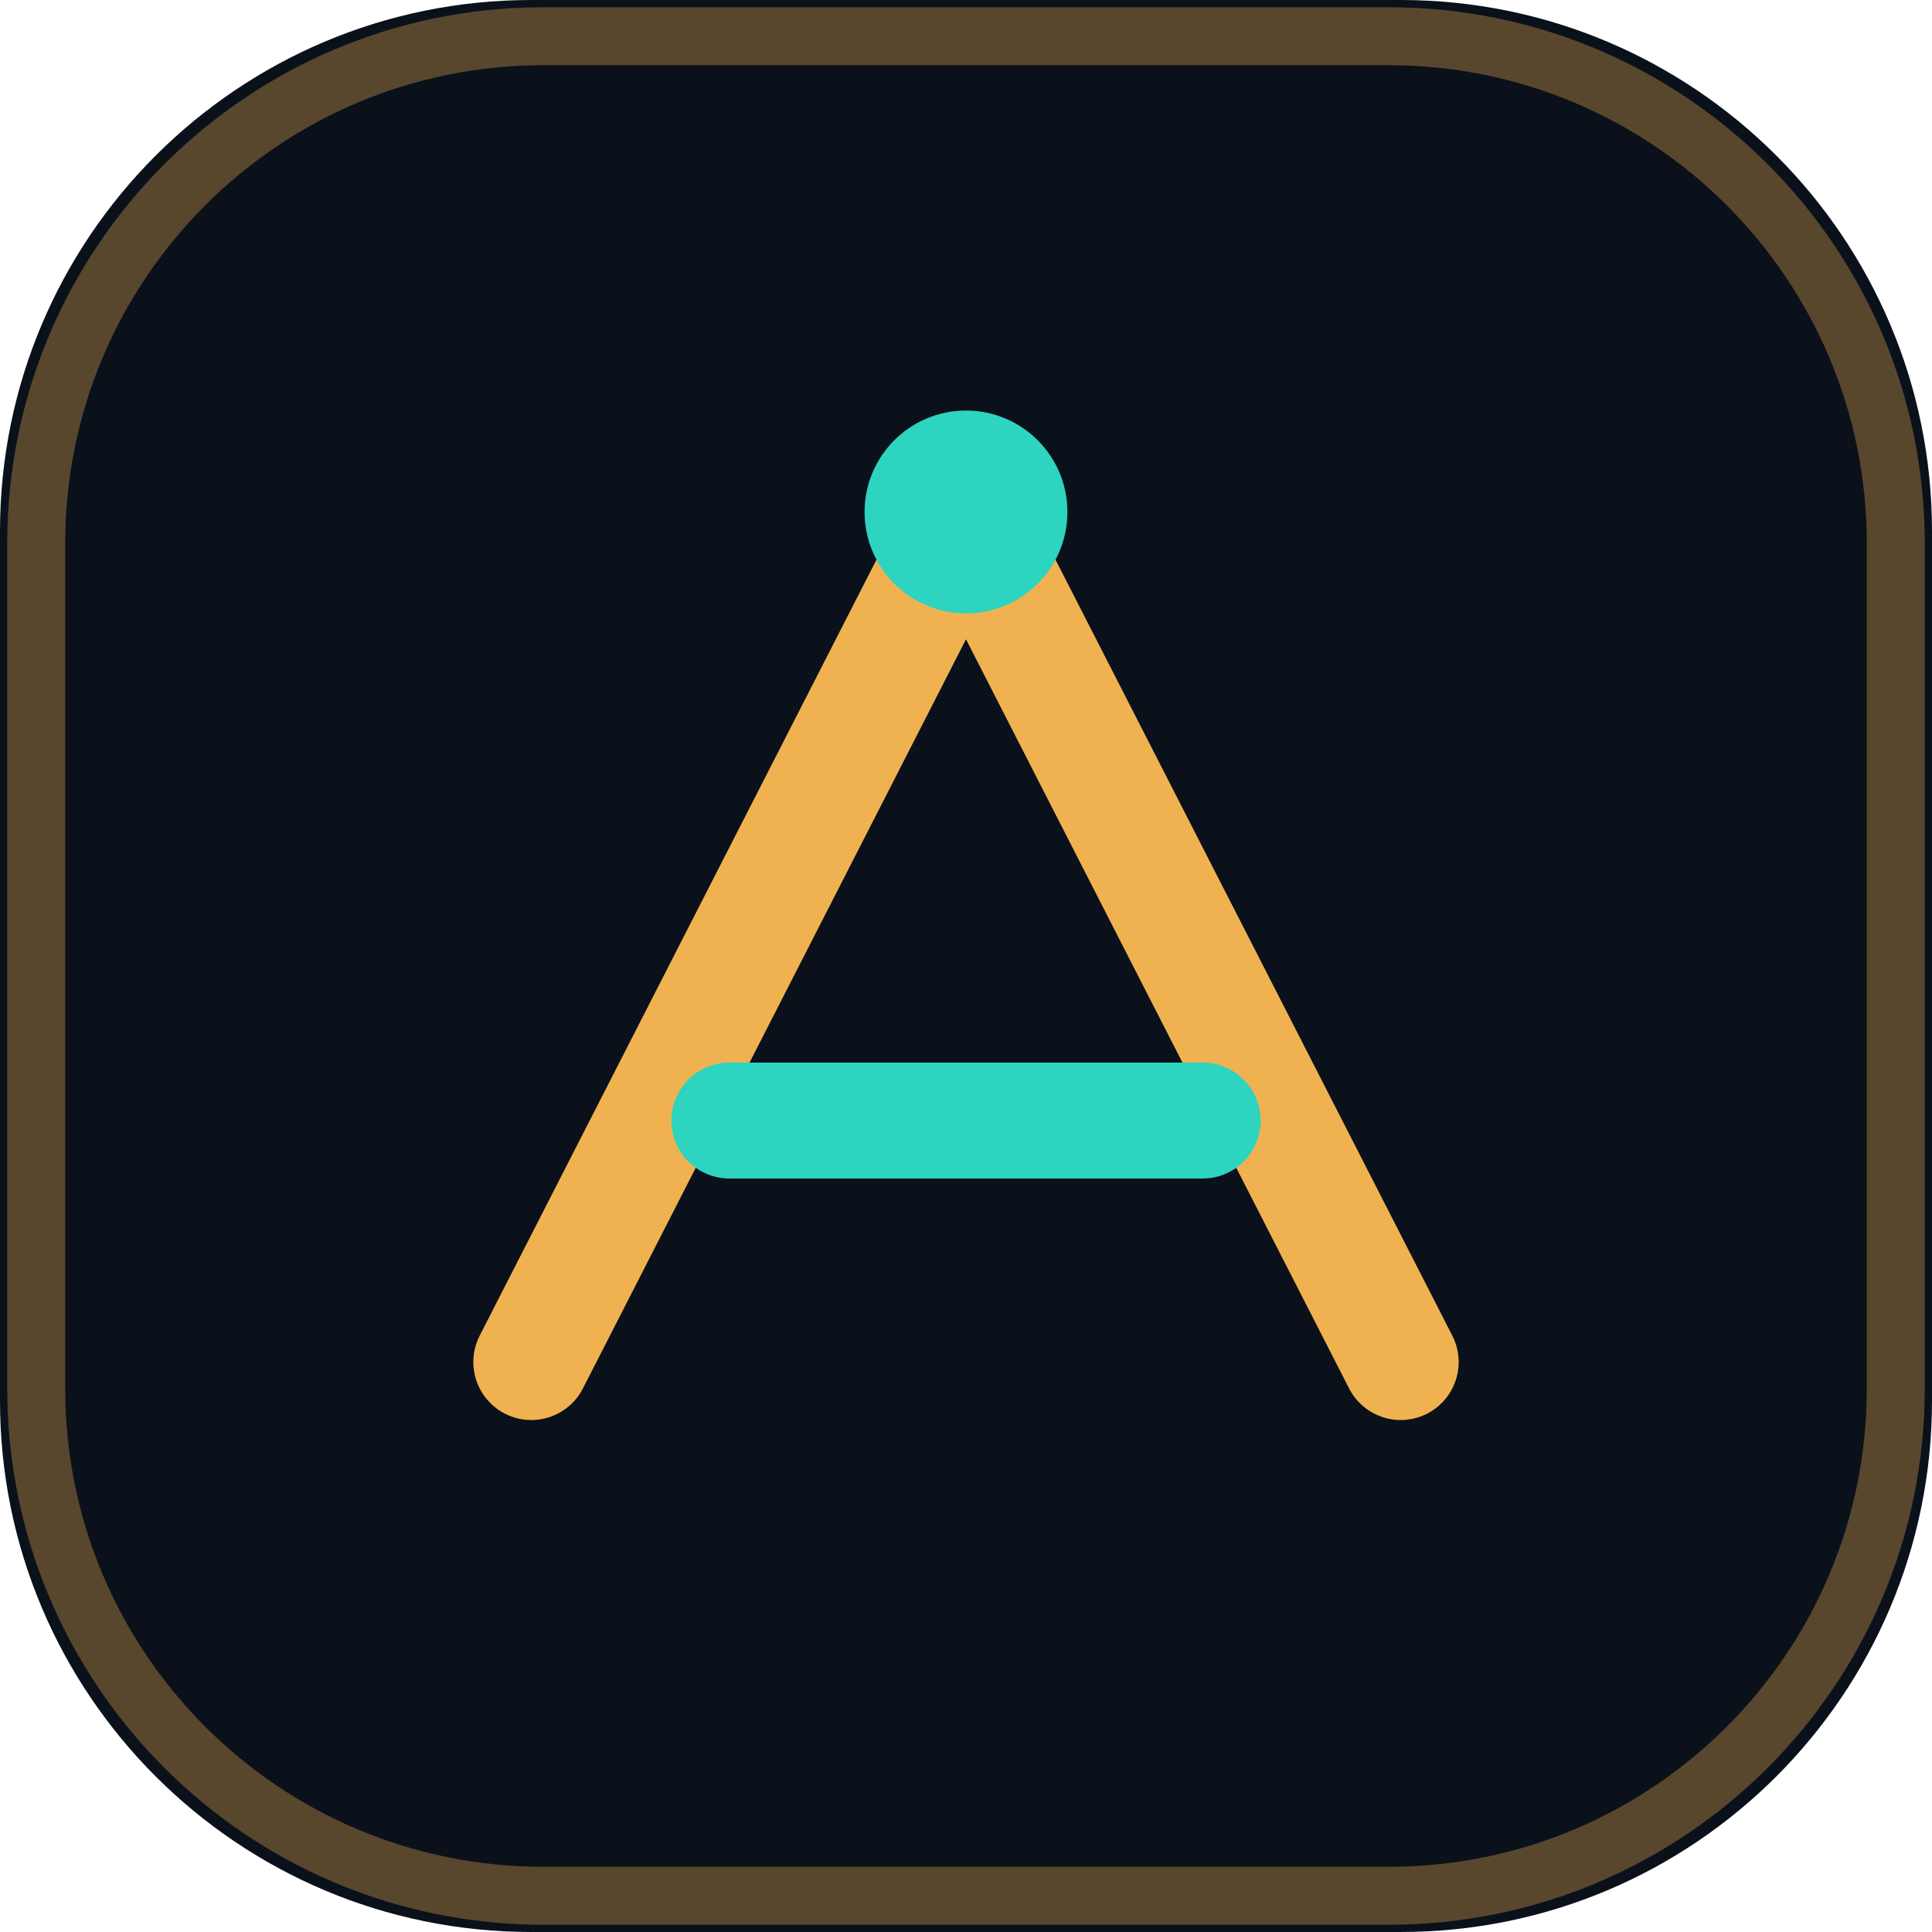
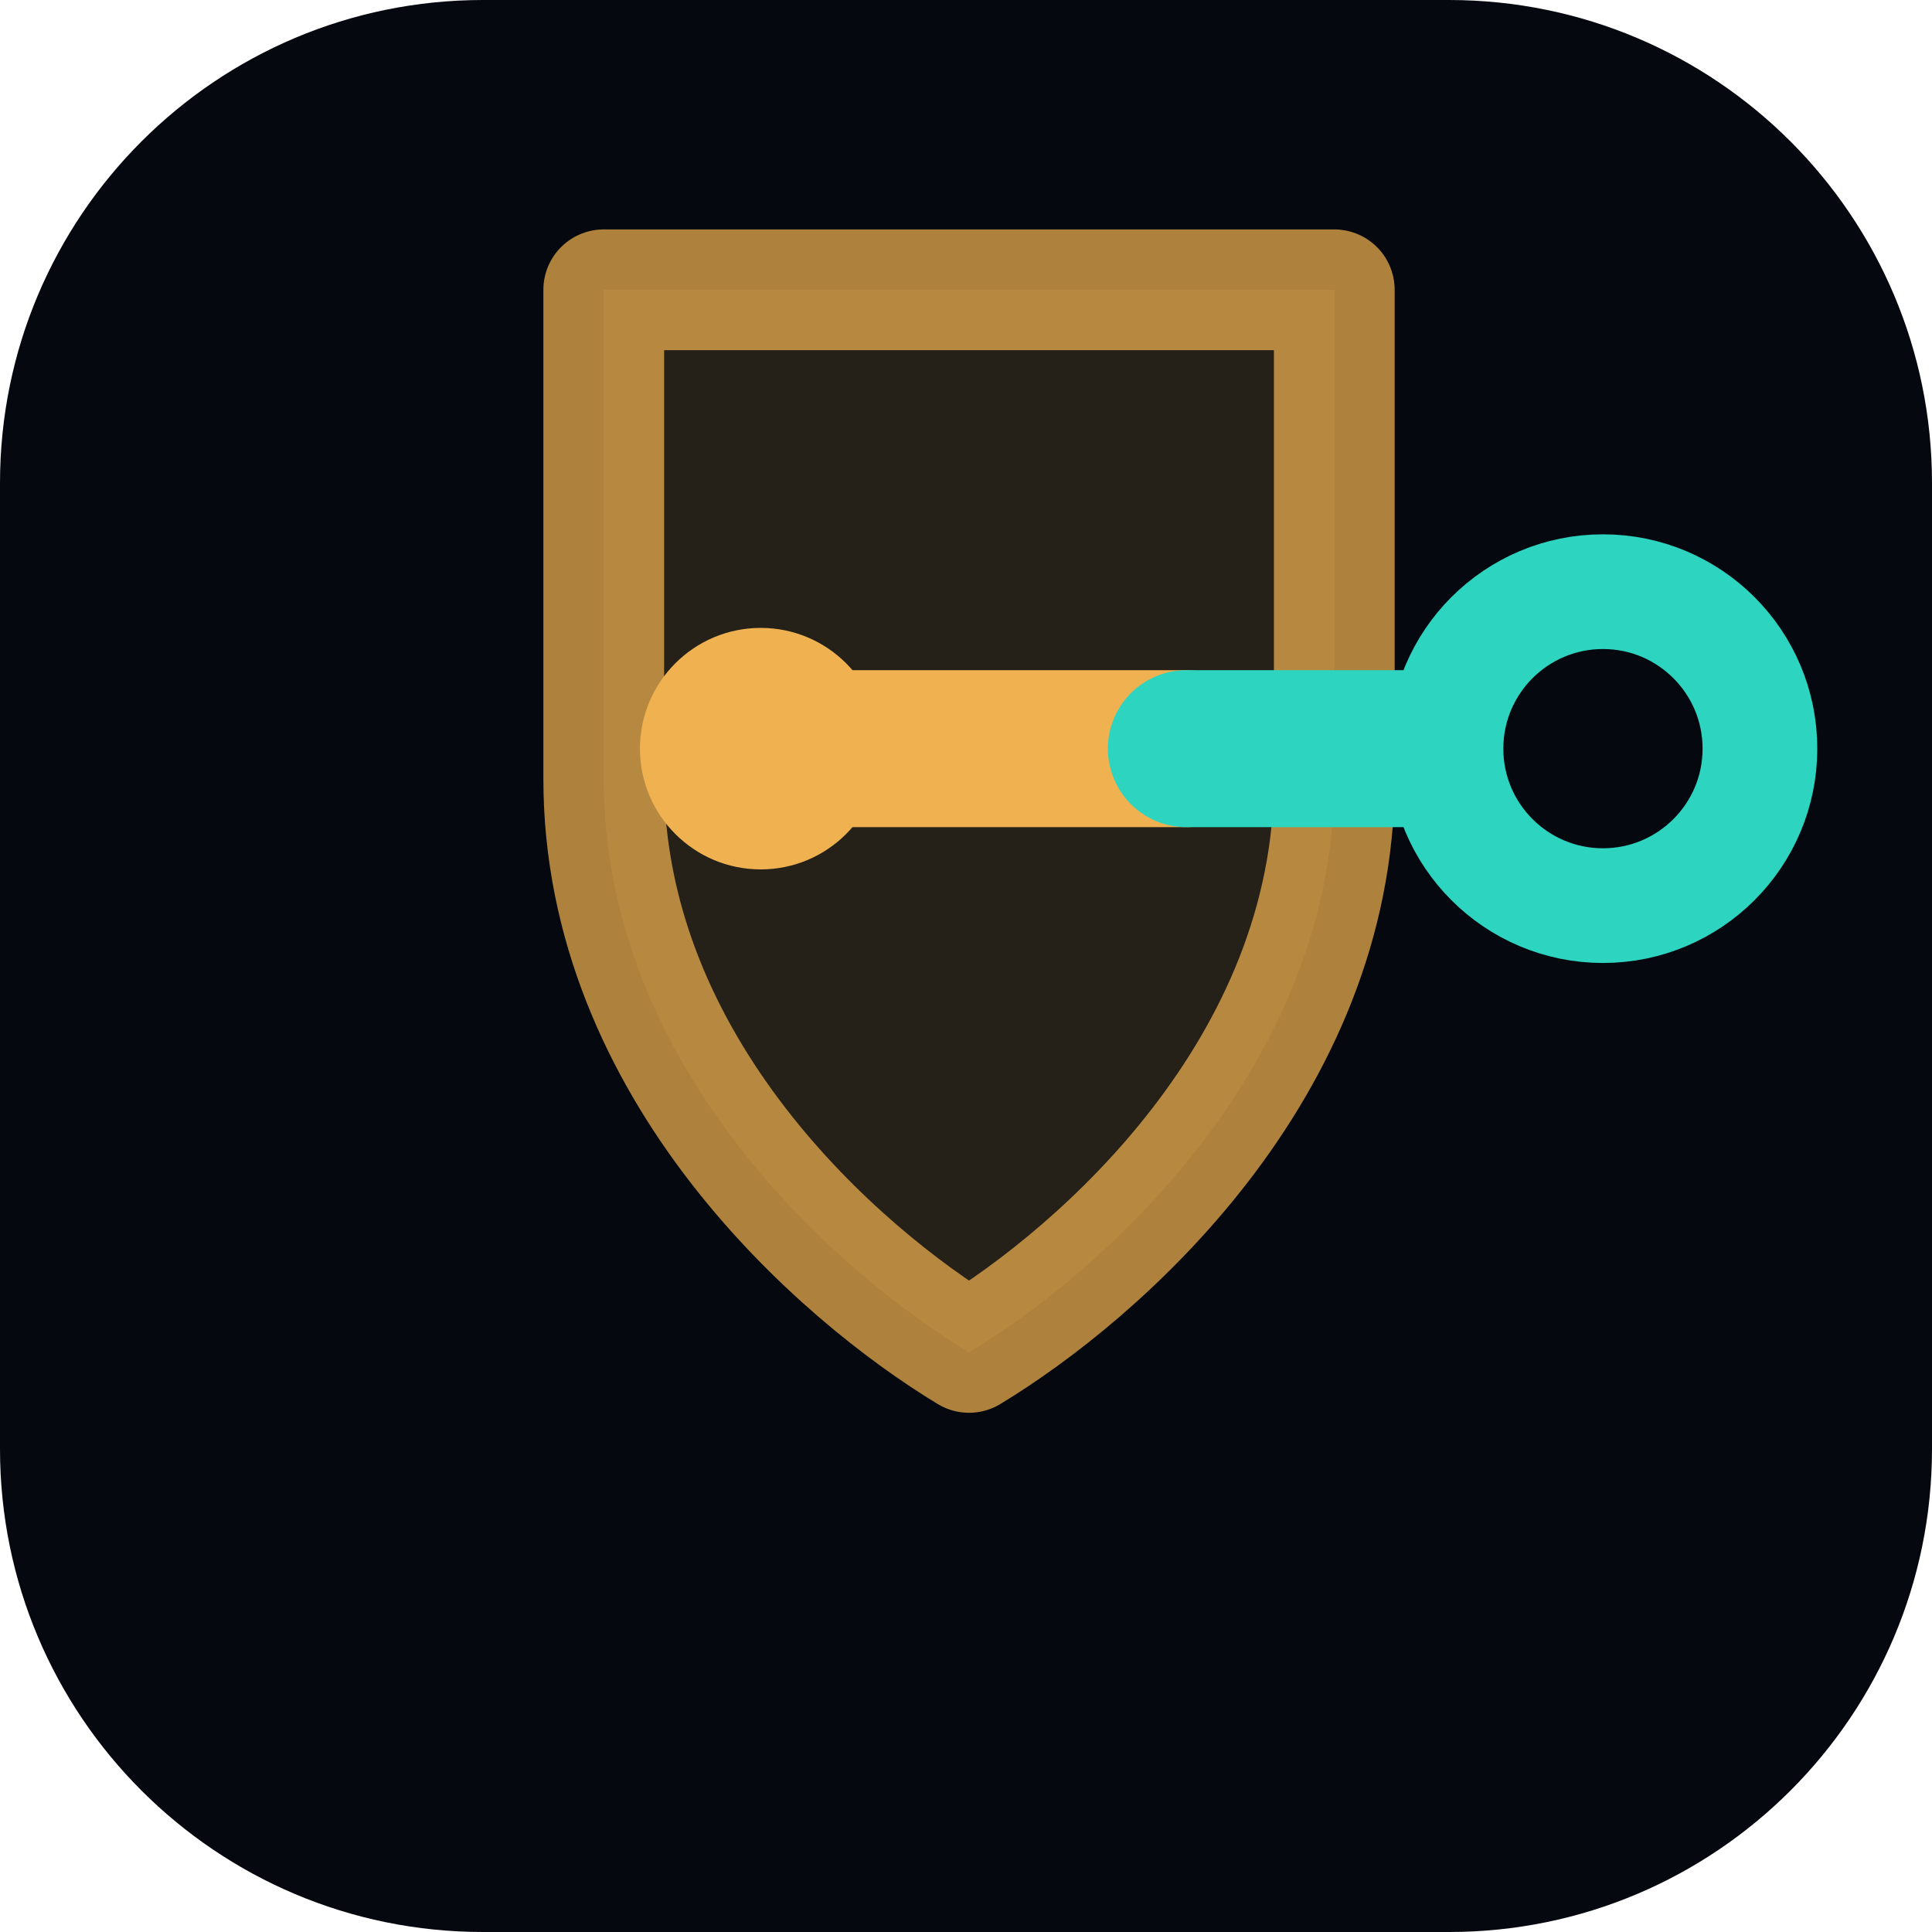
- <svg xmlns="http://www.w3.org/2000/svg" viewBox="0 0 40 40" width="40" height="40">
-   <rect width="40" height="40" rx="11" fill="#0B111B" />
-   <rect x="0.75" y="0.75" width="38.5" height="38.5" rx="10.5" fill="none" stroke="#F0B250" stroke-opacity="0.34" stroke-width="1.2" />
-   <path d="M11 28.2 20 10.6l9 17.6" fill="none" stroke="#F0B250" stroke-width="2.4" stroke-linecap="round" stroke-linejoin="round" />
-   <path d="M15.1 23.2h9.8" stroke="#2DD4BF" stroke-width="2.4" stroke-linecap="round" />
-   <circle cx="20" cy="10.6" r="2.1" fill="#2DD4BF" />
+ <svg xmlns="http://www.w3.org/2000/svg" viewBox="0 0 32 32" width="32" height="32">
+   <rect width="32" height="32" rx="8" fill="#05080F" />
+   <path d="M10 4.8h12.1v8.1c0 4.8-3.9 8.2-6.05 9.5C13.9 21.1 10 17.7 10 12.9Z" fill="#F0B250" fill-opacity="0.14" stroke="#F0B250" stroke-opacity="0.72" stroke-width="2" stroke-linejoin="round" />
+   <path d="M12.6 12.4h7.05" fill="none" stroke="#F0B250" stroke-width="2.6" stroke-linecap="round" />
+   <path d="M19.65 12.4h6.9" fill="none" stroke="#2DD4BF" stroke-width="2.6" stroke-linecap="round" />
+   <circle cx="12.6" cy="12.4" r="2" fill="#F0B250" />
+   <circle cx="26.55" cy="12.4" r="2.6" fill="#05080F" stroke="#2DD4BF" stroke-width="1.9" />
</svg>
